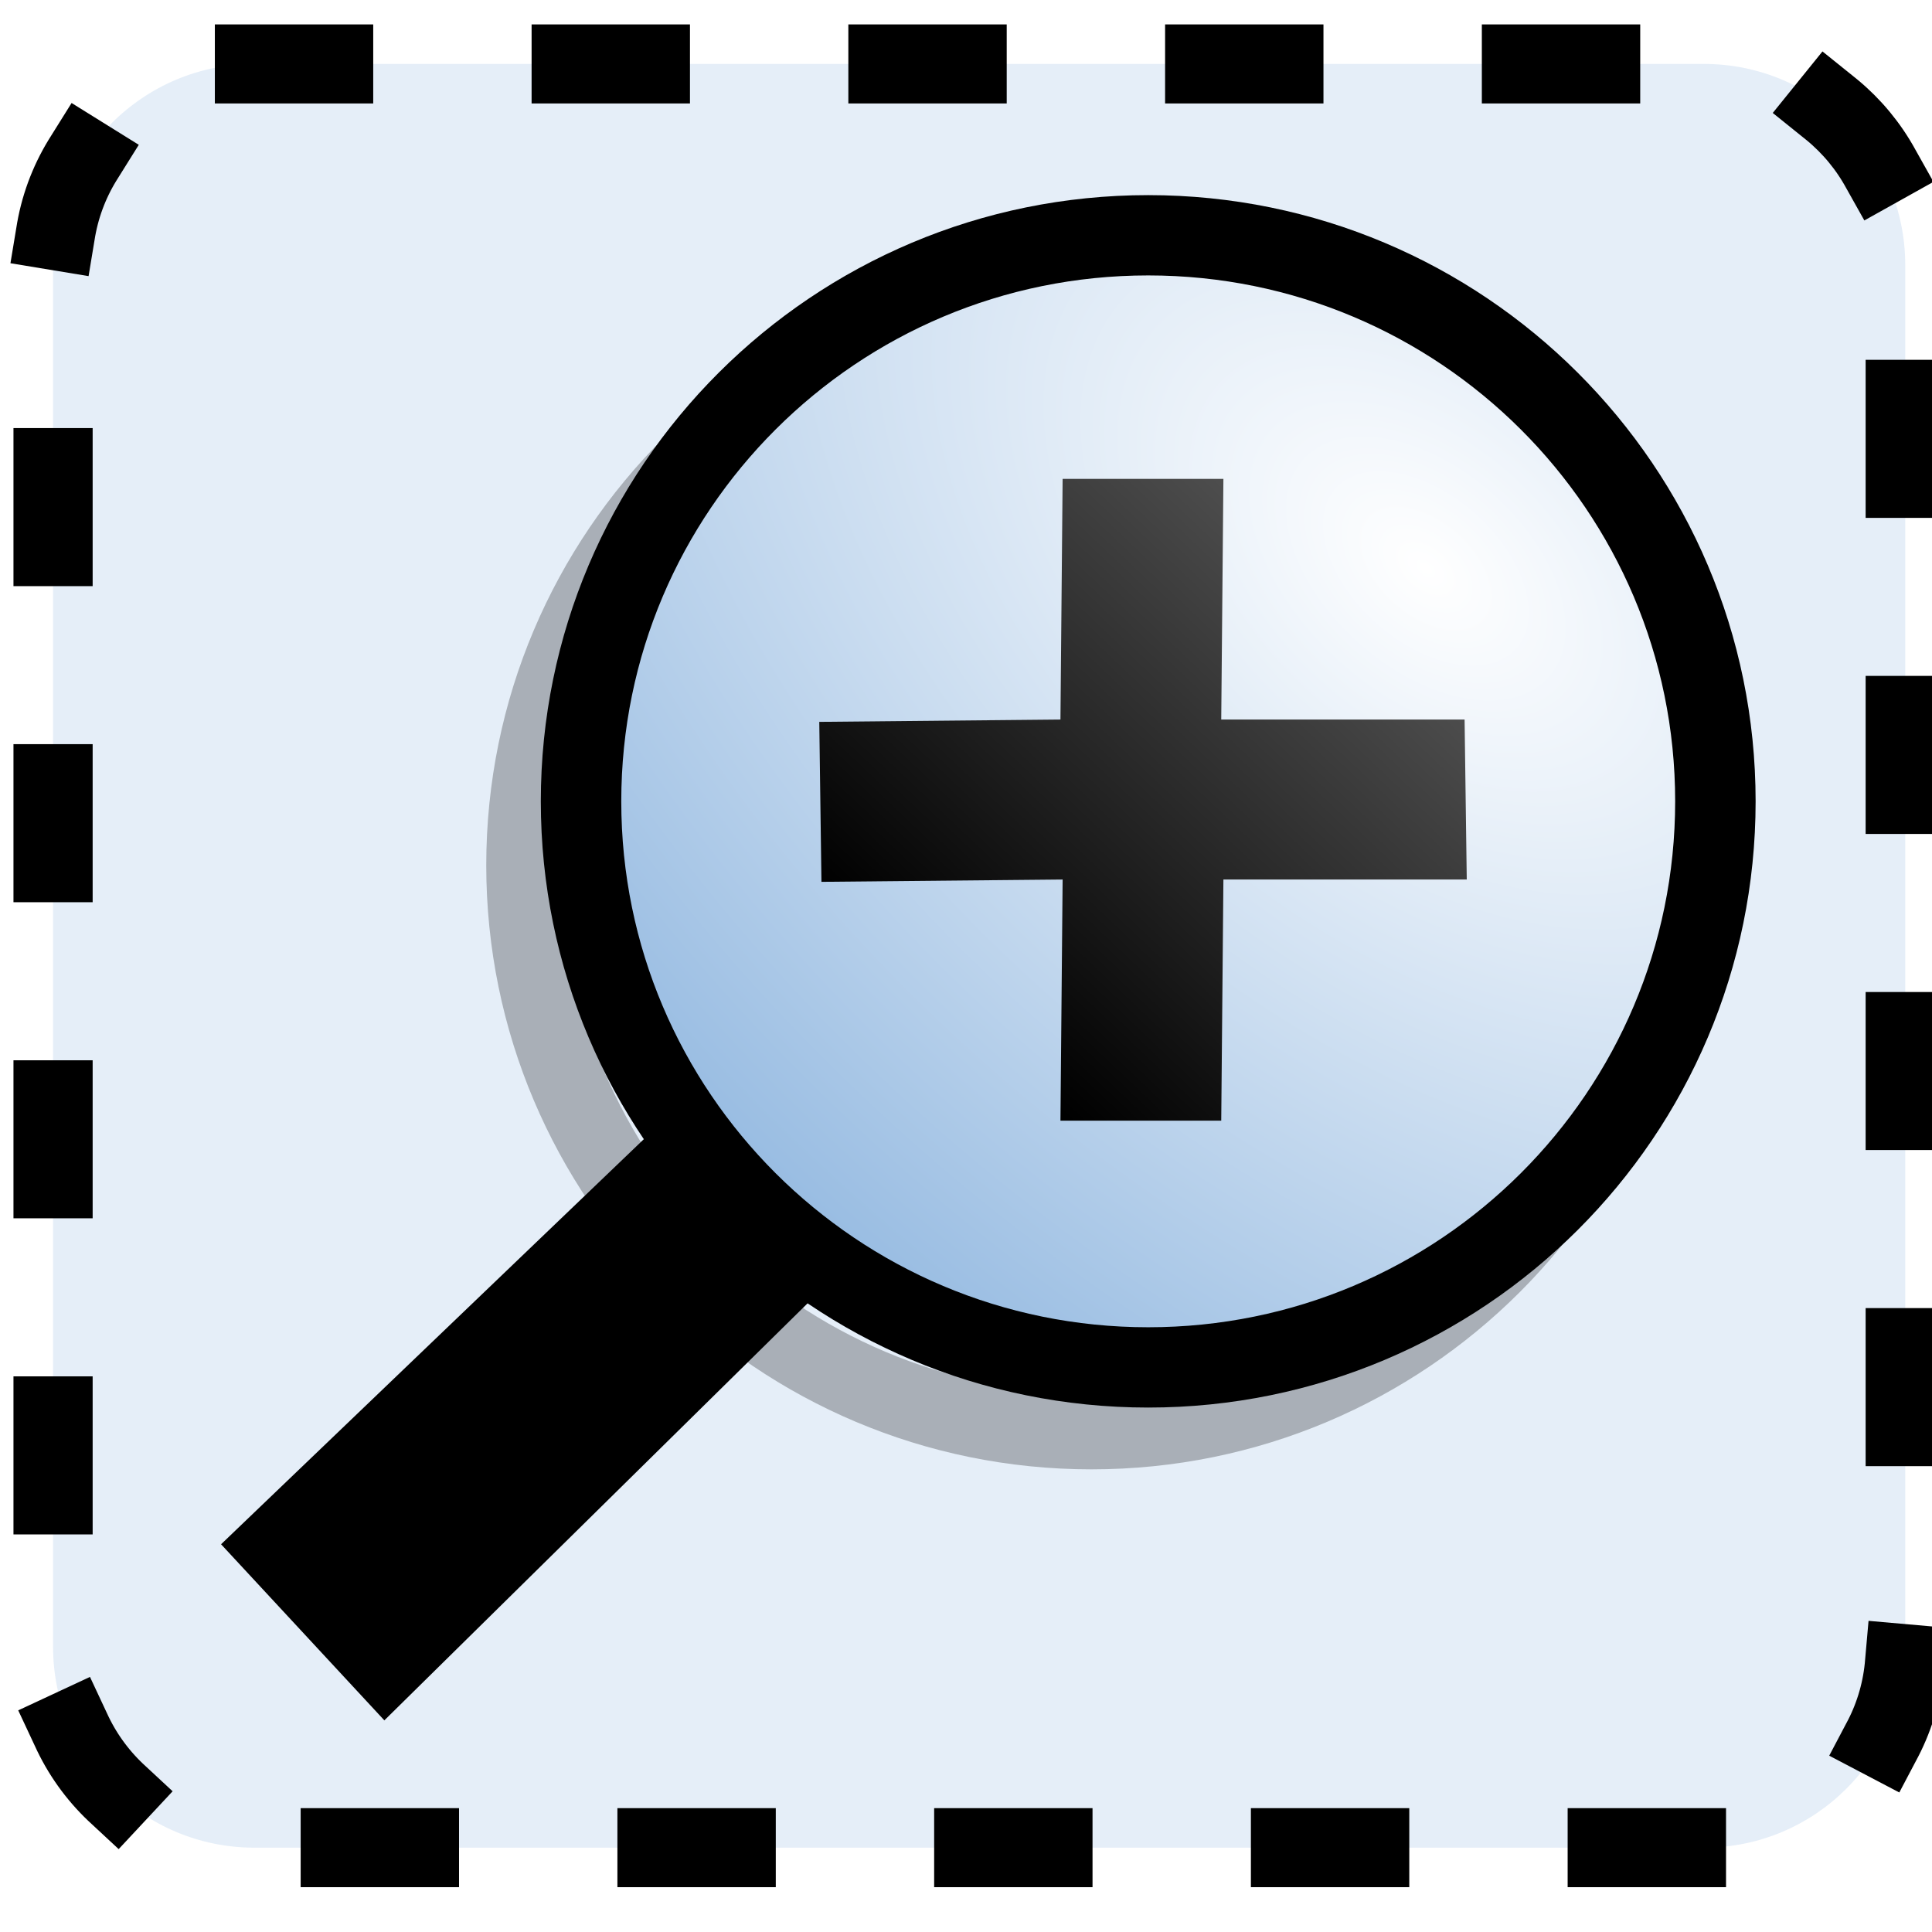
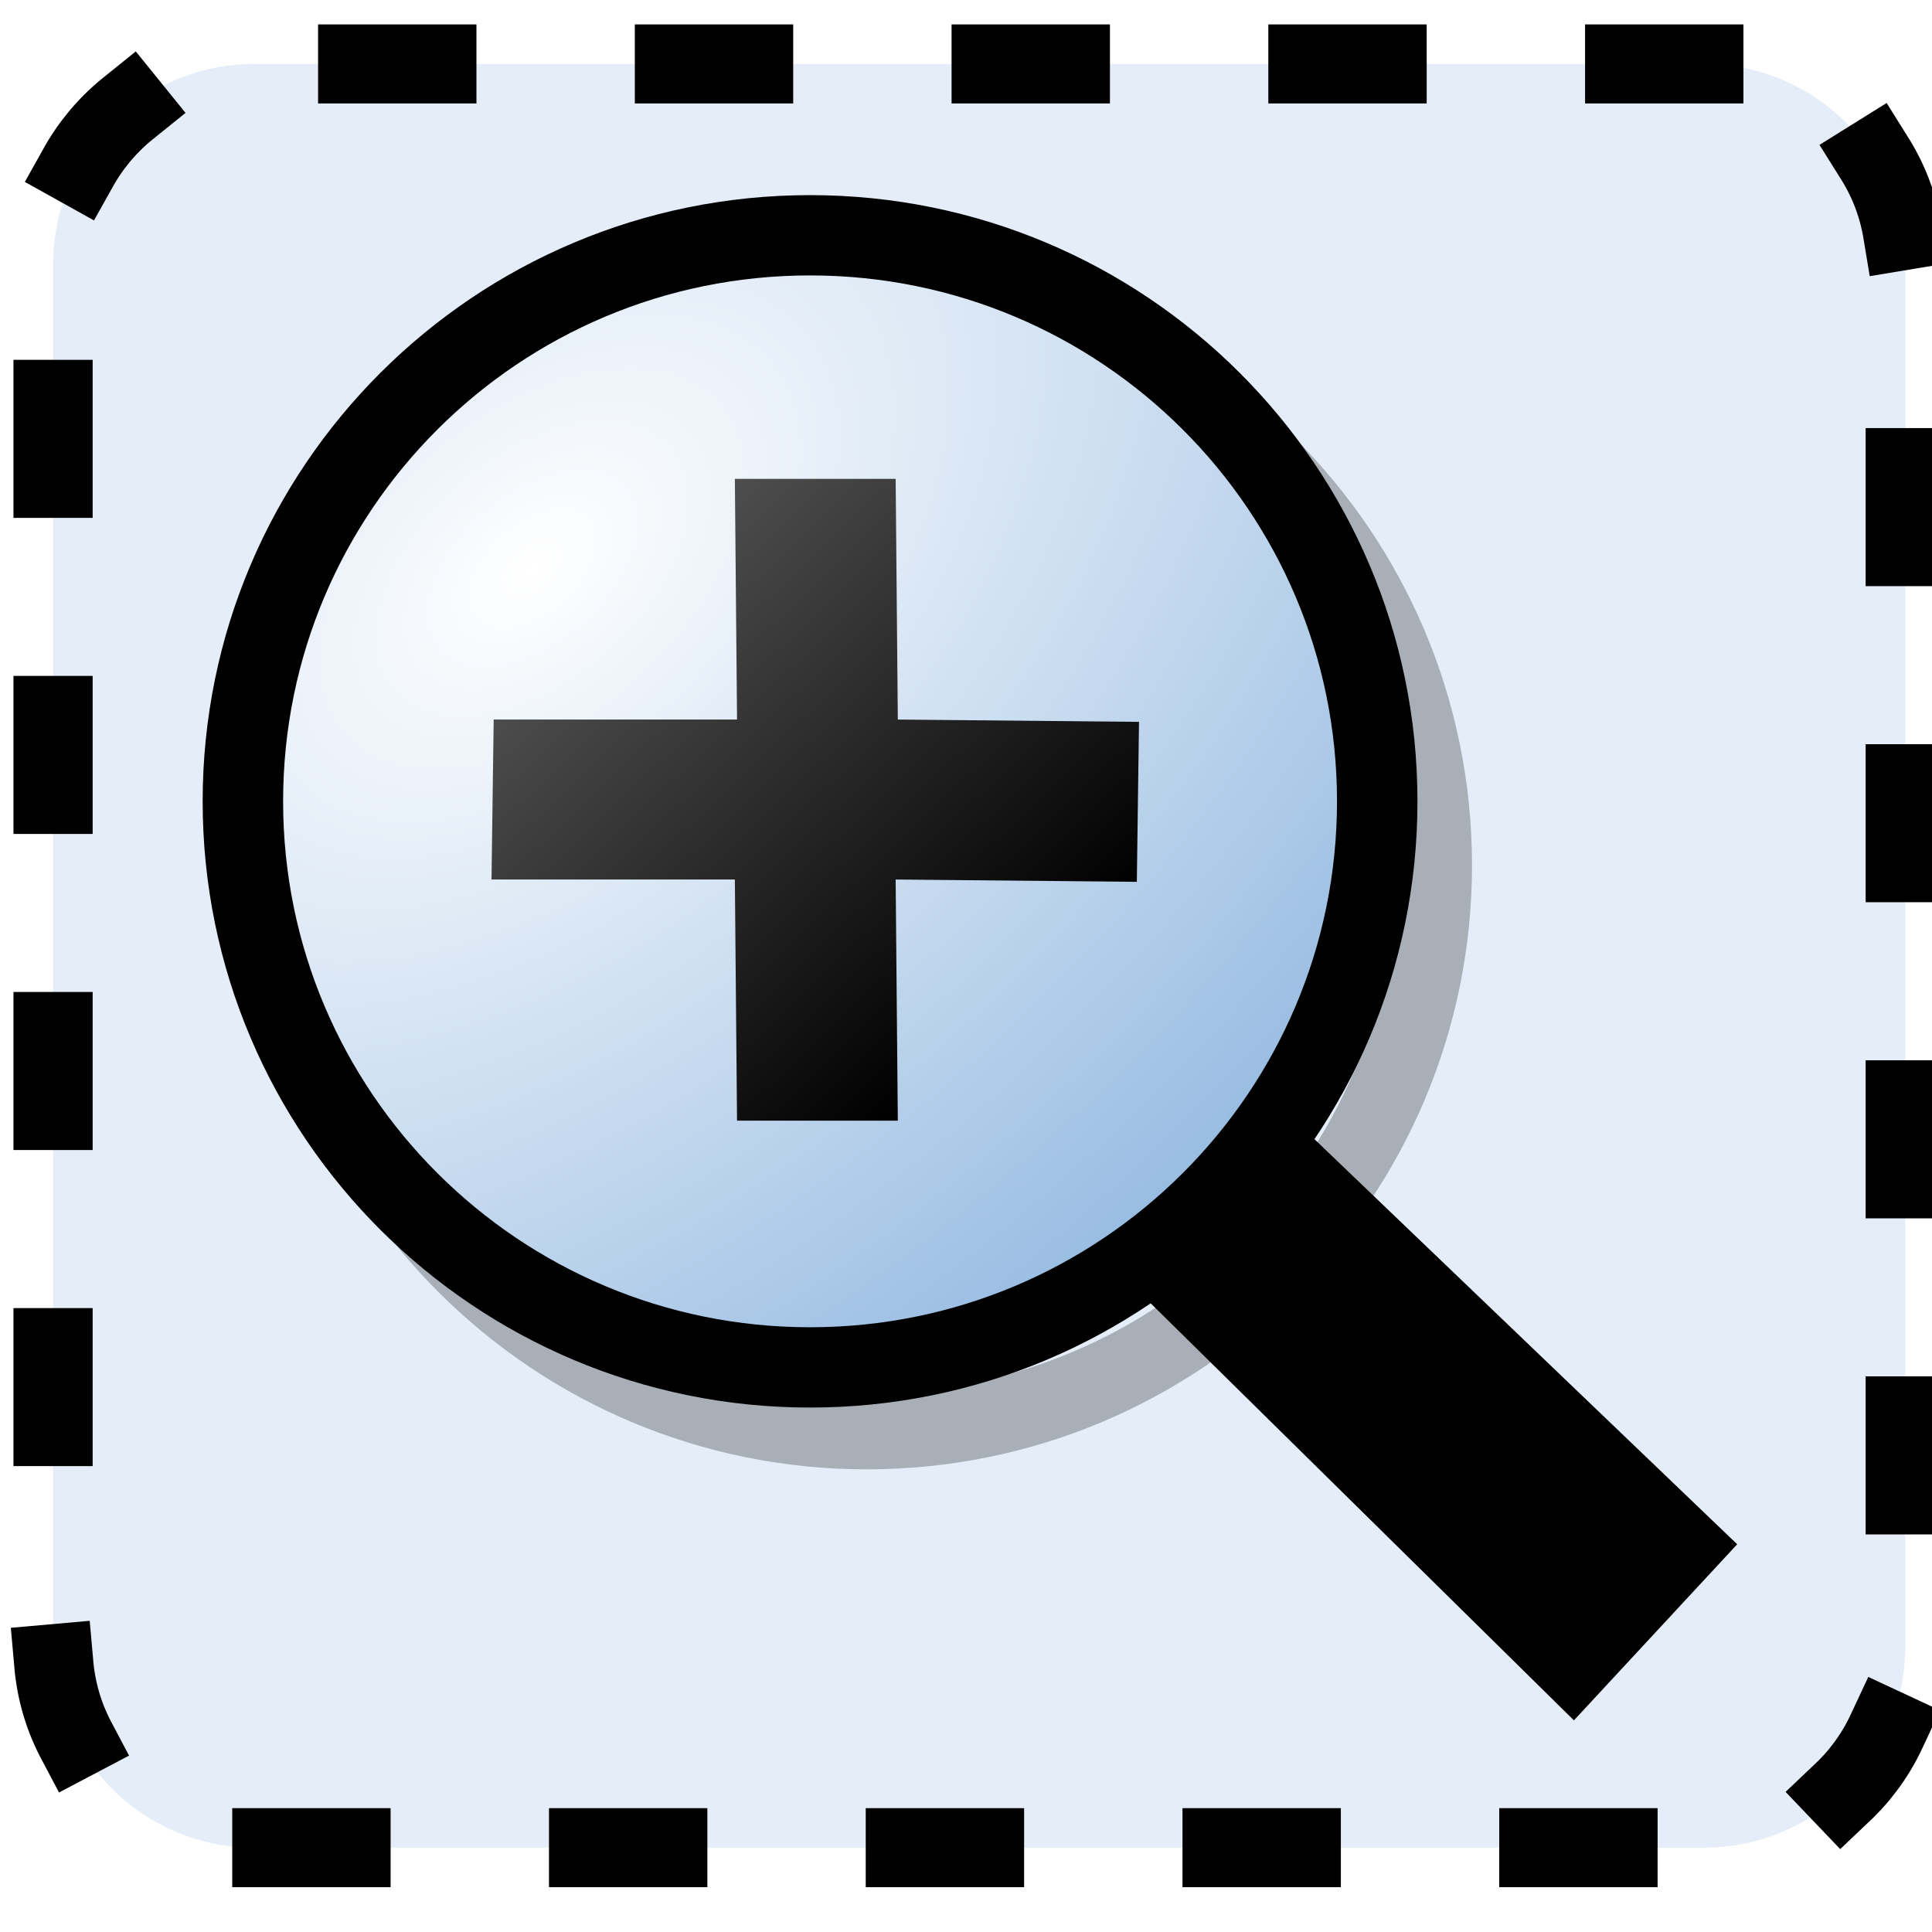
<svg xmlns="http://www.w3.org/2000/svg" xmlns:ns1="http://www.openswatchbook.org/uri/2009/osb" xmlns:xlink="http://www.w3.org/1999/xlink" width="24.028" height="24.032" id="svg3915" version="1.1">
  <defs id="defs3917">
    <linearGradient id="linearGradient6000">
      <stop style="stop-color:#3c5a6e;stop-opacity:1;" offset="0" id="stop6002" />
      <stop id="stop6016" offset="0.5" style="stop-color:#3c5a6e;stop-opacity:0.498;" />
      <stop style="stop-color:#3c5a6e;stop-opacity:0;" offset="1" id="stop6004" />
    </linearGradient>
    <linearGradient id="linearGradient5990" ns1:paint="solid">
      <stop style="stop-color:#3c5a6e;stop-opacity:1;" offset="0" id="stop5992" />
    </linearGradient>
    <linearGradient xlink:href="#linearGradient2888" gradientUnits="userSpaceOnUse" y2="146.119" x2="172.708" y1="167.853" x1="182.981" id="linearGradient5536" />
    <linearGradient id="linearGradient2888">
      <stop id="stop2889" offset="0" style="stop-color:#ffffff;stop-opacity:1;" />
      <stop id="stop2894" offset="1" style="stop-color:#8ab3de;stop-opacity:1;" />
    </linearGradient>
    <linearGradient xlink:href="#linearGradient2888" y2="41.695" x2="-21.25" y1="34.122" x1="-26.253" gradientTransform="translate(200,120)" gradientUnits="userSpaceOnUse" id="linearGradient5524" />
    <linearGradient id="linearGradient5967">
      <stop id="stop5969" offset="0" style="stop-color:#ffffff;stop-opacity:1;" />
      <stop id="stop5971" offset="1" style="stop-color:#8ab3de;stop-opacity:1;" />
    </linearGradient>
    <linearGradient xlink:href="#linearGradient800" y2="120.579" x2="98.377" y1="120.625" x1="95.238" gradientTransform="matrix(0.833333,0,0,1,7.291667,1.125)" gradientUnits="userSpaceOnUse" id="linearGradient4723" />
    <linearGradient id="linearGradient800">
      <stop id="stop998" offset="0" style="stop-color:#f3ff49;stop-opacity:1;" />
      <stop id="stop999" offset="1" style="stop-color:#ffa01e;stop-opacity:1;" />
    </linearGradient>
    <linearGradient xlink:href="#linearGradient800" gradientUnits="userSpaceOnUse" y2="118.837" x2="89.003" y1="120.643" x1="85.866" id="linearGradient5492" />
    <linearGradient id="linearGradient5978">
      <stop id="stop5980" offset="0" style="stop-color:#f3ff49;stop-opacity:1;" />
      <stop id="stop5982" offset="1" style="stop-color:#ffa01e;stop-opacity:1;" />
    </linearGradient>
    <linearGradient xlink:href="#linearGradient5858" y2="120.826" x2="73.446" y1="122.501" x1="64.943" gradientTransform="matrix(0.845944,0,0,1,30.563,-0.625005)" gradientUnits="userSpaceOnUse" id="linearGradient4728" />
    <linearGradient id="linearGradient5858">
      <stop style="stop-color:#ffa01e" offset="0" id="stop5860" />
      <stop style="stop-color:#000000;stop-opacity:1;" offset="1" id="stop5862" />
    </linearGradient>
    <linearGradient xlink:href="#linearGradient2485" gradientUnits="userSpaceOnUse" y2="125.96" x2="89.703" y1="125.873" x1="85.64" id="linearGradient5476" />
    <linearGradient id="linearGradient2485">
      <stop id="stop2486" offset="0" style="stop-color:#ffffff;stop-opacity:1" />
      <stop id="stop2487" offset="1" style="stop-color:#aaaaaa;stop-opacity:1;" />
    </linearGradient>
    <linearGradient xlink:href="#linearGradient3480" y2="128.705" x2="70.213" y1="132.359" x1="66.821" gradientTransform="matrix(0.845944,0,0,1,30.52281,-4.619314)" gradientUnits="userSpaceOnUse" id="linearGradient4726" />
    <linearGradient id="linearGradient3480">
      <stop id="stop3482" offset="0" style="stop-color:#646464;stop-opacity:1;" />
      <stop id="stop3484" offset="1" style="stop-color:#000000;stop-opacity:1;" />
    </linearGradient>
    <radialGradient xlink:href="#linearGradient2888-1" r="7.47" fy="153.063" fx="171.776" cy="153.063" cx="171.776" gradientTransform="matrix(1.122233,1.252981,-2.05495,1.830229,297.3402,-339.2527)" gradientUnits="userSpaceOnUse" id="radialGradient5855" />
    <linearGradient id="linearGradient2888-1">
      <stop id="stop2889-7" offset="0" style="stop-color:#ffffff;stop-opacity:1;" />
      <stop id="stop2894-4" offset="1" style="stop-color:#8ab3de;stop-opacity:1;" />
    </linearGradient>
    <linearGradient xlink:href="#linearGradient3480-0" gradientTransform="translate(0,0.0207681)" gradientUnits="userSpaceOnUse" y2="257.662" x2="14.321" y1="251" x1="8" id="linearGradient4088" />
    <linearGradient id="linearGradient3480-0">
      <stop id="stop3482-9" offset="0" style="stop-color:#646464;stop-opacity:1;" />
      <stop id="stop3484-4" offset="1" style="stop-color:#000000;stop-opacity:1;" />
    </linearGradient>
    <linearGradient y2="257.662" x2="14.321" y1="251" x1="8" gradientTransform="translate(-0.2456535,-0.5536153)" gradientUnits="userSpaceOnUse" id="linearGradient6172" xlink:href="#linearGradient3480-0" />
    <linearGradient y2="257.662" x2="14.321" y1="251" x1="8" gradientTransform="translate(-0.2456535,-0.5536153)" gradientUnits="userSpaceOnUse" id="linearGradient6172-1" xlink:href="#linearGradient3480-0-7" />
    <linearGradient id="linearGradient3480-0-7">
      <stop id="stop3482-9-4" offset="0" style="stop-color:#646464;stop-opacity:1;" />
      <stop id="stop3484-4-0" offset="1" style="stop-color:#000000;stop-opacity:1;" />
    </linearGradient>
    <linearGradient y2="257.662" x2="14.321" y1="251" x1="8" gradientTransform="translate(-0.06217005,-0.4752222)" gradientUnits="userSpaceOnUse" id="linearGradient3837" xlink:href="#linearGradient3480-0-7" />
  </defs>
  <g id="layer1" transform="translate(-468.6923,-698.3723)">
    <g id="zoom-in" transform="matrix(-1,0,0,0.997925,495.3693,454.3237)">
-       <rect style="fill:#c5d9ef;fill-opacity:0.444;stroke:#000000;stroke-width:0.985;stroke-linecap:square;stroke-linejoin:round;stroke-miterlimit:0.1;stroke-opacity:1;stroke-dasharray:0.985, 2.955;stroke-dashoffset:0" id="rect3802" width="23.039" height="22.234" x="-26.017" y="245.353" transform="scale(-1,1)" ry="2.505" />
-       <g id="g5796" transform="translate(0.5211098,0)">
+       <rect style="fill:#c5d9ef;fill-opacity:0.444;stroke:#000000;stroke-width:0.985;stroke-linecap:square;stroke-linejoin:round;stroke-miterlimit:0.1;stroke-opacity:1;stroke-dasharray:0.985, 2.955;stroke-dashoffset:0" id="rect3802" width="23.039" height="22.234" x="2.978" y="245.353" ry="2.505" />
+       <g id="g5796" transform="matrix(-1,0,0,1,28.4741,0)">
        <path style="color:#000000;fill:none;stroke:#000000;stroke-width:0.94;stroke-linecap:round;stroke-linejoin:round;stroke-miterlimit:0;stroke-opacity:0.265;stroke-dasharray:none;stroke-dashoffset:0;marker:none;display:inline" id="path4220" d="m 186,159 c 0,3.866 -3.134,7 -7,7 -3.866,0 -7,-3.134 -7,-7 0,-3.866 3.134,-7 7,-7 3.866,0 7,3.134 7,7 z" transform="matrix(1.00786,0,0,1.007983,-167.8282,95.07224)" />
        <rect style="color:#000000;fill:none;stroke:none;stroke-width:1;marker:none;display:inline" id="rect10601" width="16" height="16" x="4.372" y="247.044" />
        <path style="fill:#000000;fill-opacity:1;fill-rule:evenodd;stroke:none" d="m 17.376,258.015 -2.031,2.031 6.03,5.954 2.031,-2.195 z" id="path10605" />
        <path style="color:#000000;fill:url(#radialGradient5855);fill-opacity:1;fill-rule:evenodd;stroke:#000000;stroke-width:0.993;stroke-linecap:round;stroke-linejoin:round;stroke-miterlimit:0;stroke-opacity:1;stroke-dasharray:none;stroke-dashoffset:0;marker:none;display:inline" id="path10607" d="m 186,159 c 0,3.866 -3.134,7 -7,7 -3.866,0 -7,-3.134 -7,-7 0,-3.866 3.134,-7 7,-7 3.866,0 7,3.134 7,7 z" transform="matrix(1.00786,0,0,1.007983,-168.5336,94.27532)" />
        <path id="path10609" d="m 10.938,250.525 2,0 0.027,3 3,0.029 -0.027,1.994 -3,-0.029 0.027,3.006 -2,0 -0.027,-3.006 -3.027,0 0.027,-1.994 3.027,0 -0.027,-3 z" style="fill:url(#linearGradient3837);fill-opacity:1;fill-rule:evenodd;stroke:none" />
      </g>
    </g>
  </g>
</svg>
